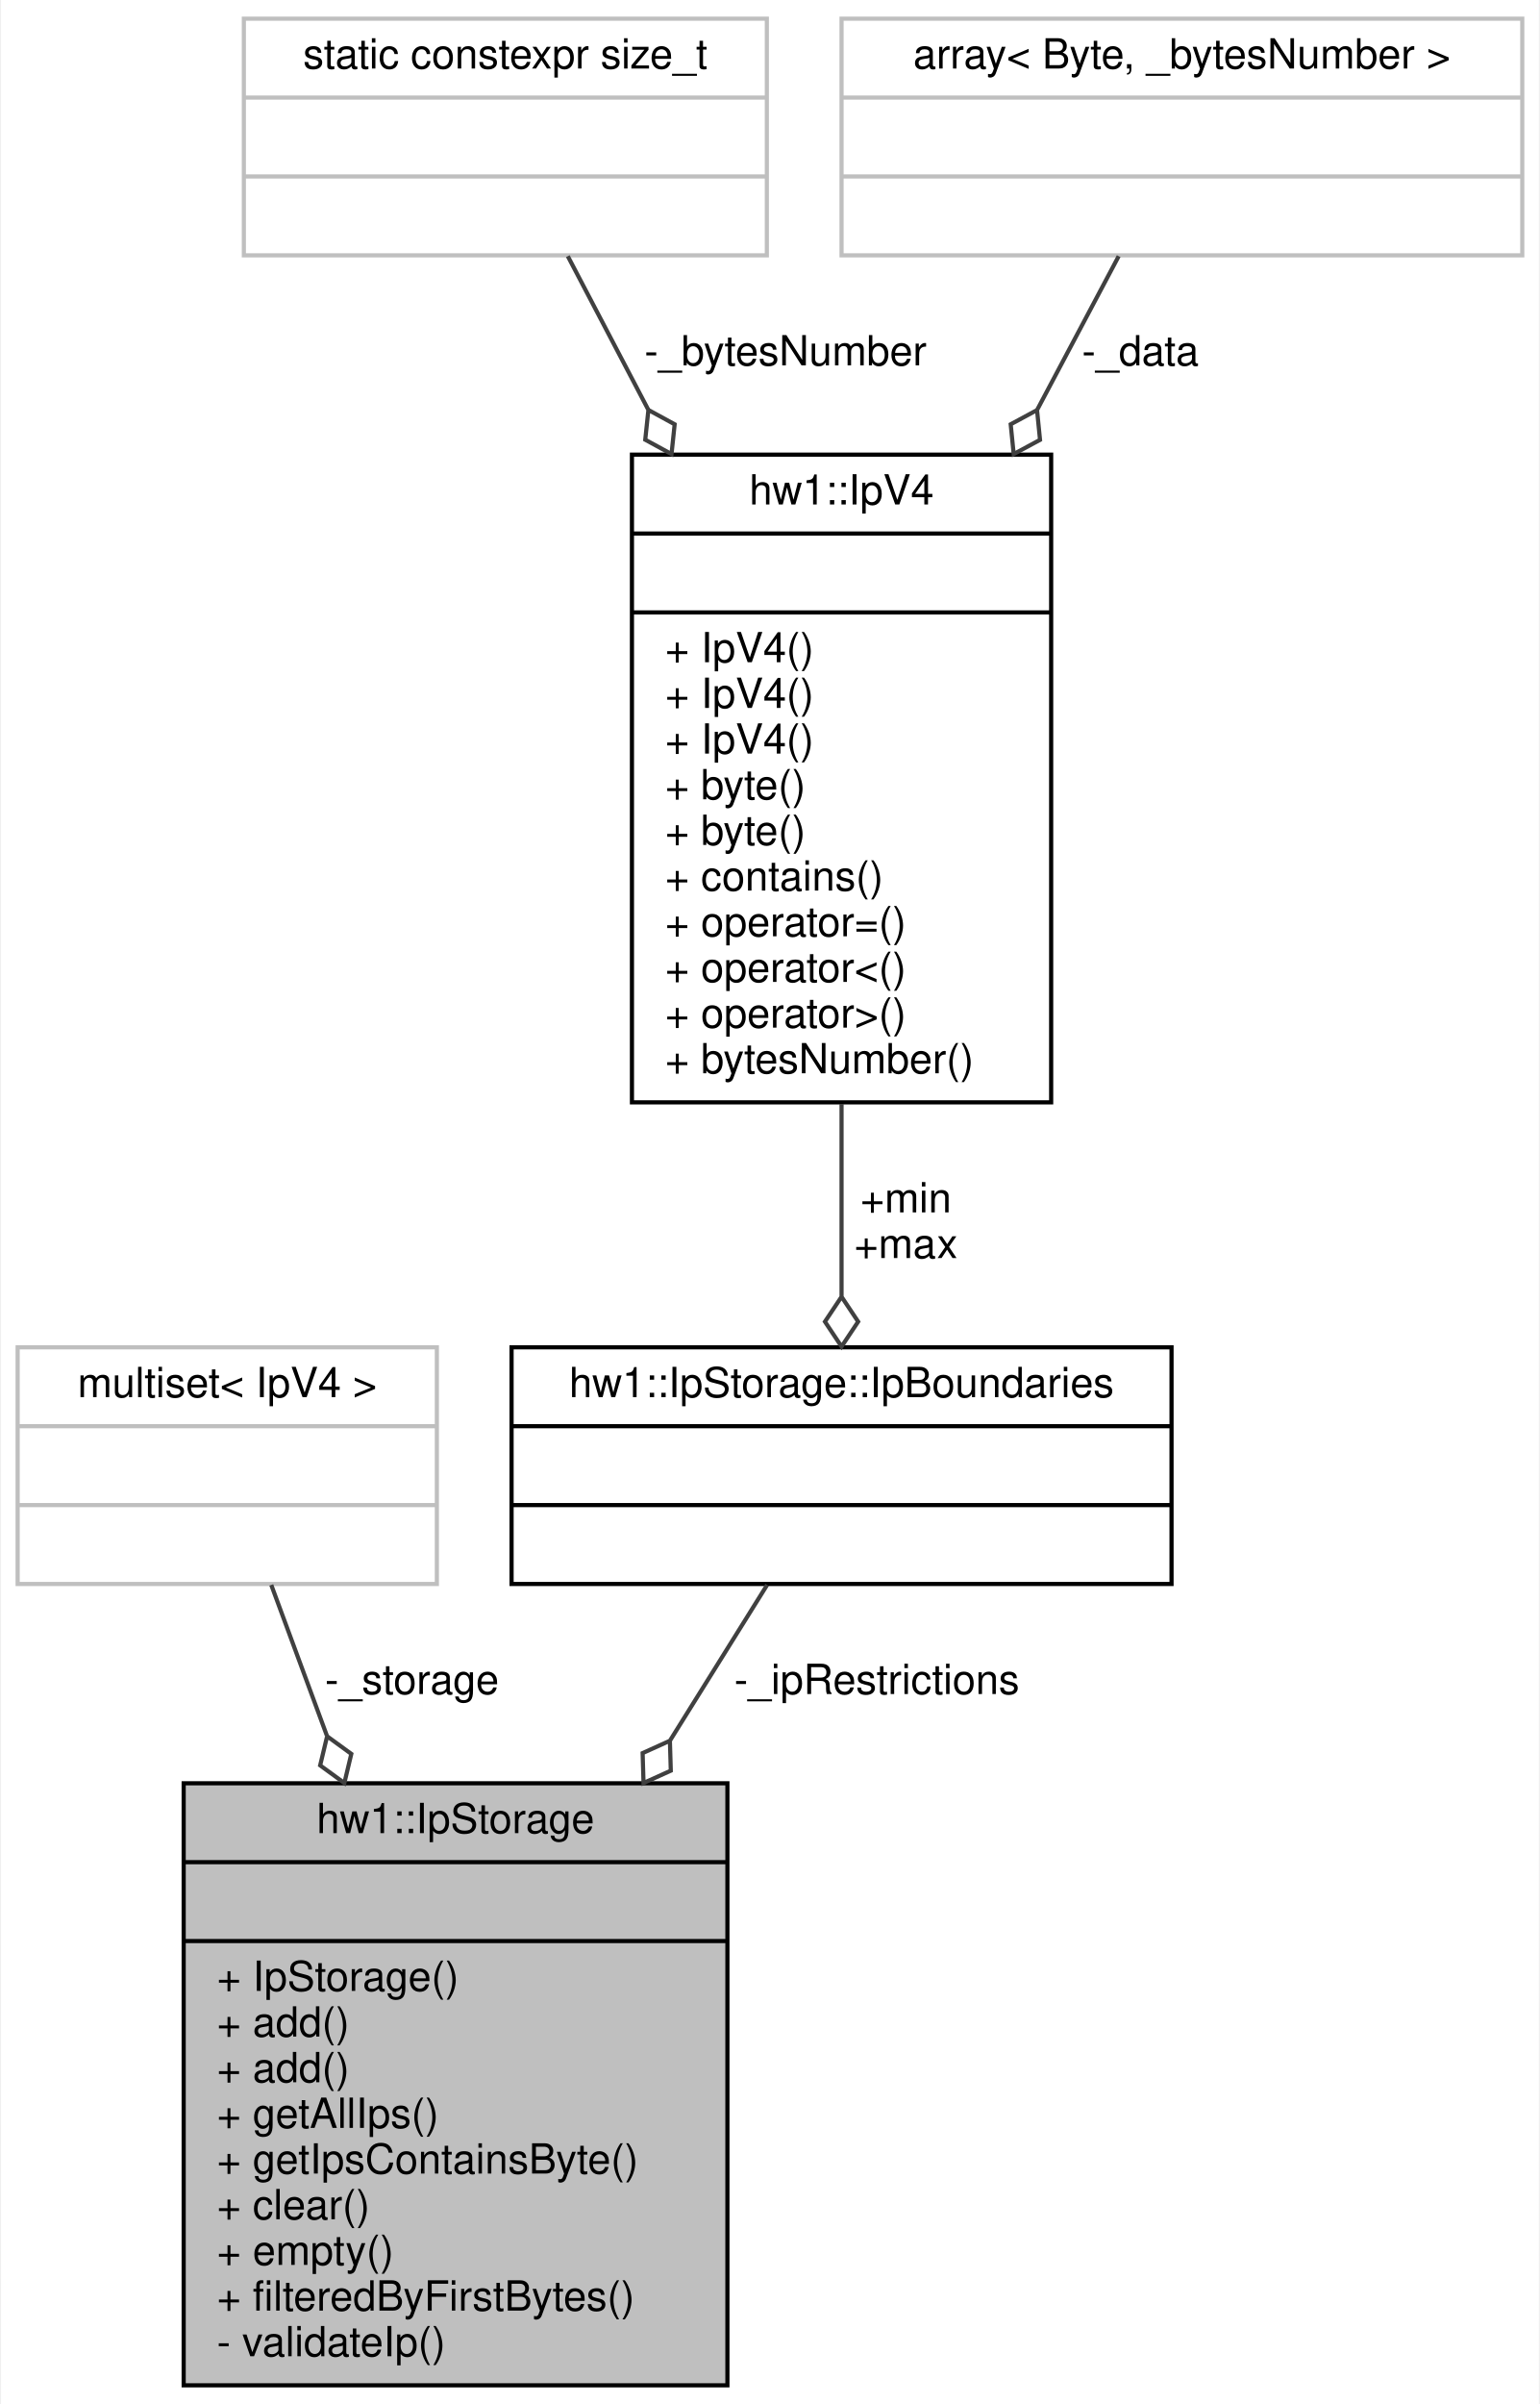
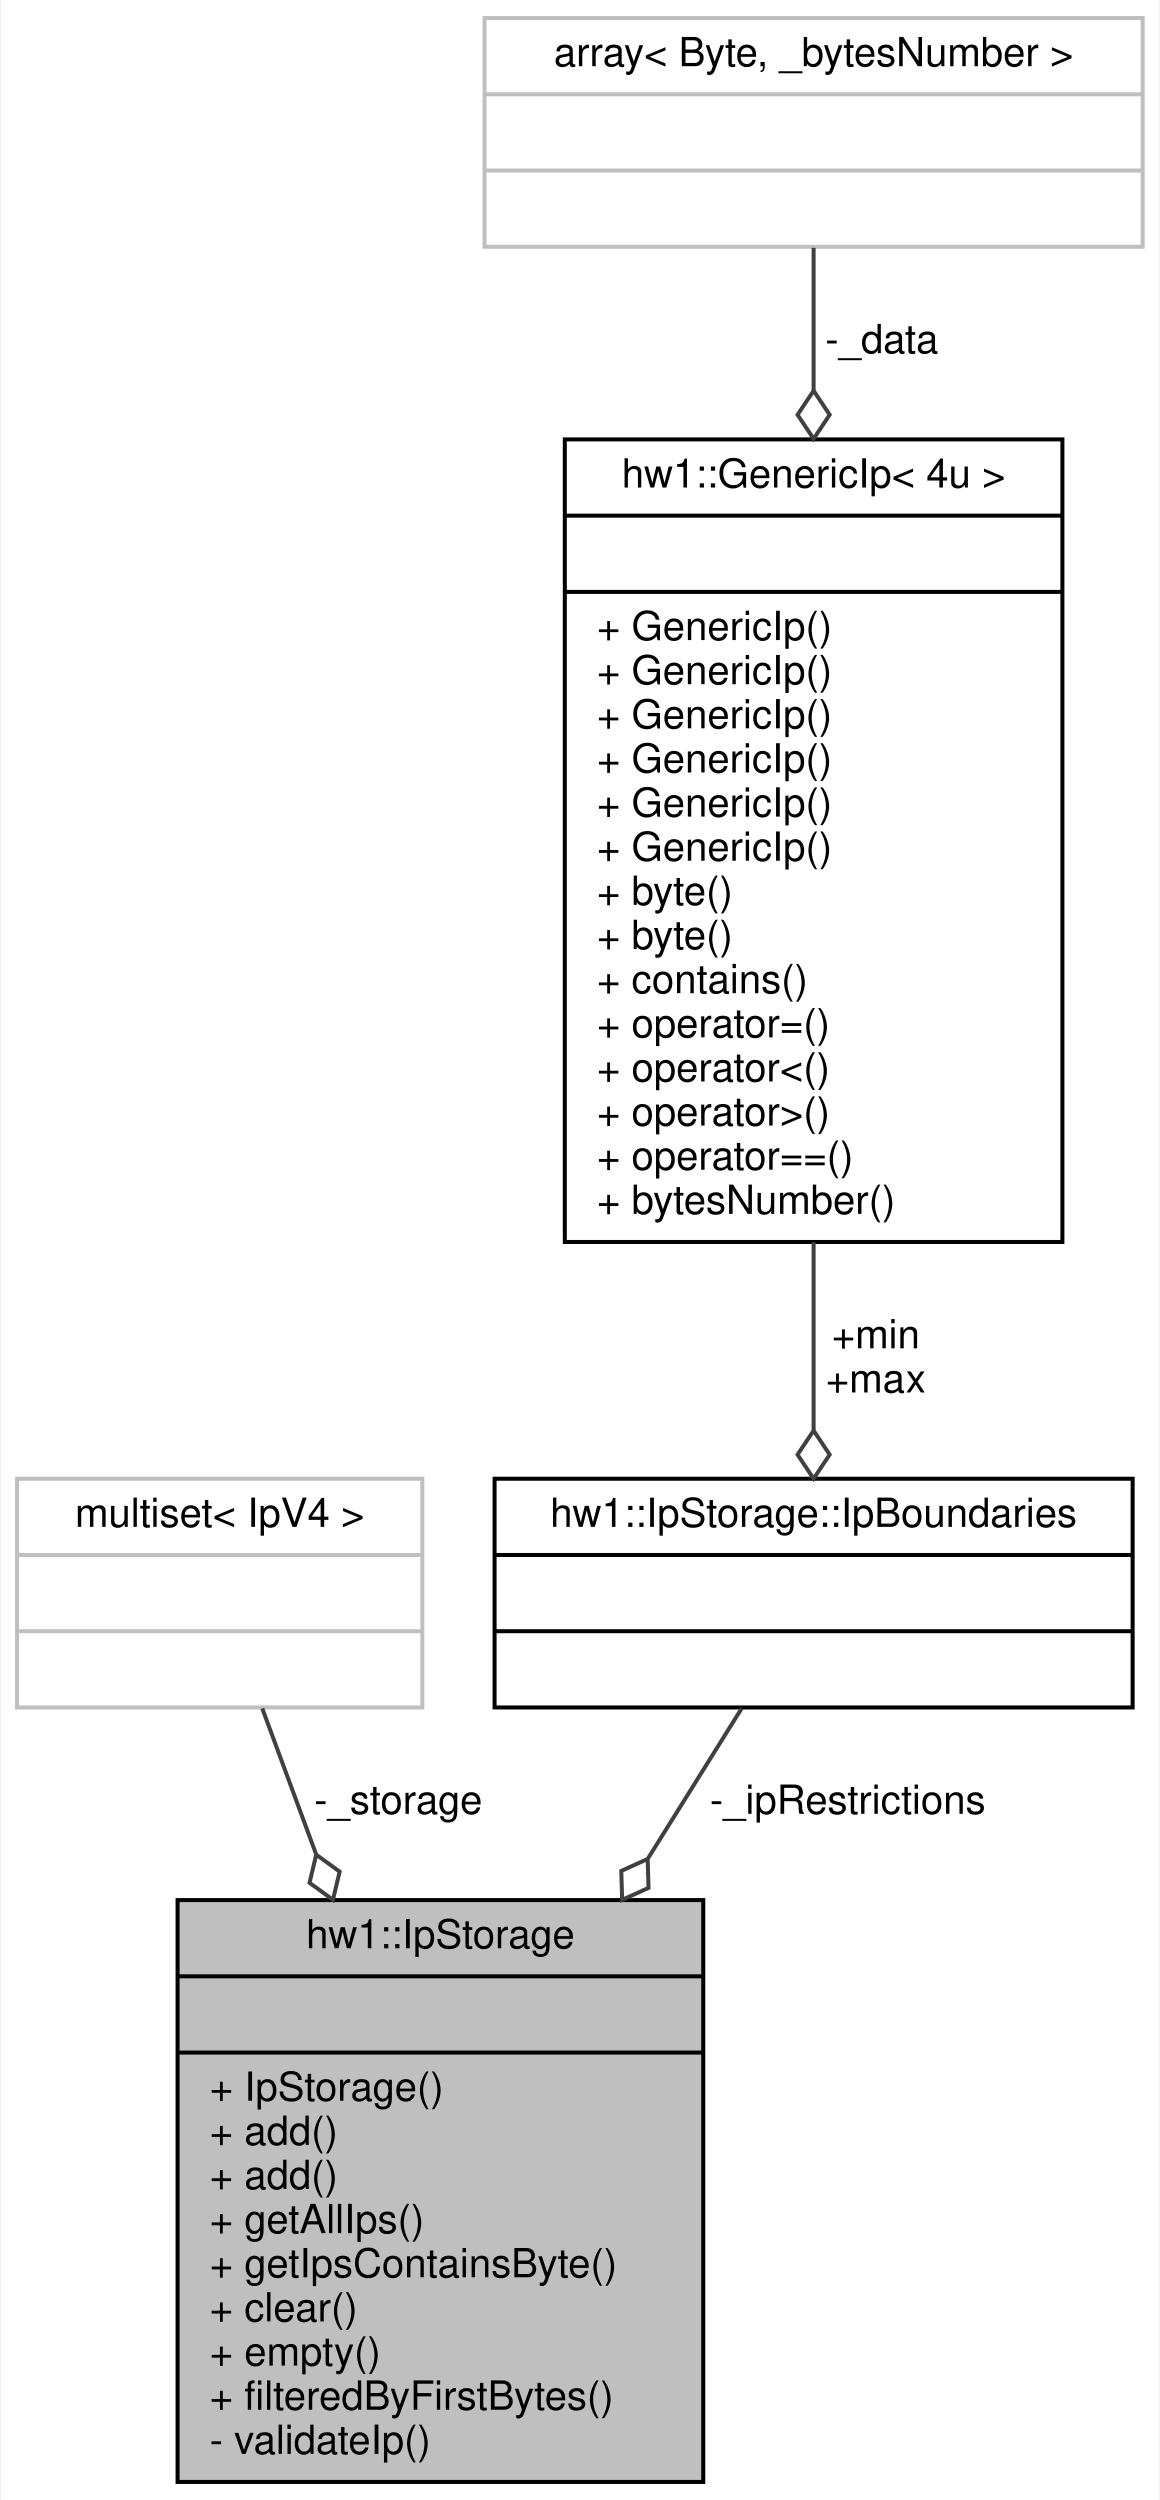
- <svg xmlns="http://www.w3.org/2000/svg" xmlns:xlink="http://www.w3.org/1999/xlink" width="371pt" height="579pt" viewBox="0.00 0.00 370.50 579.00">
-   <g id="graph0" class="graph" transform="scale(1 1) rotate(0) translate(4 575)">
-     <polygon fill="#ffffff" stroke="transparent" points="-4,4 -4,-575 366.5,-575 366.5,4 -4,4" />
+ <svg xmlns="http://www.w3.org/2000/svg" xmlns:xlink="http://www.w3.org/1999/xlink" width="289pt" height="623pt" viewBox="0.00 0.00 288.50 623.00">
+   <g id="graph0" class="graph" transform="scale(1 1) rotate(0) translate(4 619)">
+     <polygon fill="#ffffff" stroke="transparent" points="-4,4 -4,-619 284.5,-619 284.5,4 -4,4" />
    <g id="node1" class="node">
      <g id="a_node1">
        <a xlink:title=" ">
          <polygon fill="#bfbfbf" stroke="#000000" points="40,-.5 40,-145.5 171,-145.5 171,-.5 40,-.5" />
          <text text-anchor="middle" x="105.5" y="-133.5" font-family="Helvetica,sans-Serif" font-size="10.00" fill="#000000">hw1::IpStorage</text>
          <polyline fill="none" stroke="#000000" points="40,-126.5 171,-126.5 " />
          <text text-anchor="middle" x="105.5" y="-114.5" font-family="Helvetica,sans-Serif" font-size="10.00" fill="#000000"> </text>
          <polyline fill="none" stroke="#000000" points="40,-107.5 171,-107.5 " />
          <text text-anchor="start" x="48" y="-95.5" font-family="Helvetica,sans-Serif" font-size="10.00" fill="#000000">+ IpStorage()</text>
          <text text-anchor="start" x="48" y="-84.5" font-family="Helvetica,sans-Serif" font-size="10.00" fill="#000000">+ add()</text>
          <text text-anchor="start" x="48" y="-73.5" font-family="Helvetica,sans-Serif" font-size="10.00" fill="#000000">+ add()</text>
          <text text-anchor="start" x="48" y="-62.5" font-family="Helvetica,sans-Serif" font-size="10.00" fill="#000000">+ getAllIps()</text>
          <text text-anchor="start" x="48" y="-51.5" font-family="Helvetica,sans-Serif" font-size="10.00" fill="#000000">+ getIpsContainsByte()</text>
          <text text-anchor="start" x="48" y="-40.5" font-family="Helvetica,sans-Serif" font-size="10.00" fill="#000000">+ clear()</text>
          <text text-anchor="start" x="48" y="-29.5" font-family="Helvetica,sans-Serif" font-size="10.00" fill="#000000">+ empty()</text>
          <text text-anchor="start" x="48" y="-18.5" font-family="Helvetica,sans-Serif" font-size="10.00" fill="#000000">+ filteredByFirstBytes()</text>
          <text text-anchor="start" x="48" y="-7.5" font-family="Helvetica,sans-Serif" font-size="10.00" fill="#000000">- validateIp()</text>
        </a>
      </g>
    </g>
    <g id="node2" class="node">
      <g id="a_node2">
        <a xlink:title=" ">
          <polygon fill="#ffffff" stroke="#bfbfbf" points="0,-193.5 0,-250.5 101,-250.5 101,-193.5 0,-193.5" />
          <text text-anchor="middle" x="50.5" y="-238.5" font-family="Helvetica,sans-Serif" font-size="10.00" fill="#000000">multiset&lt; IpV4 &gt;</text>
          <polyline fill="none" stroke="#bfbfbf" points="0,-231.5 101,-231.5 " />
          <text text-anchor="middle" x="50.5" y="-219.5" font-family="Helvetica,sans-Serif" font-size="10.00" fill="#000000"> </text>
          <polyline fill="none" stroke="#bfbfbf" points="0,-212.5 101,-212.5 " />
          <text text-anchor="middle" x="50.5" y="-200.5" font-family="Helvetica,sans-Serif" font-size="10.00" fill="#000000"> </text>
        </a>
      </g>
    </g>
    <g id="edge1" class="edge">
      <path fill="none" stroke="#404040" d="M61.105,-193.271C65.016,-182.675 69.671,-170.063 74.473,-157.055" />
      <polygon fill="none" stroke="#404040" points="74.559,-156.821 72.885,-149.807 78.715,-145.563 80.39,-152.577 74.559,-156.821" />
      <text text-anchor="middle" x="95" y="-167" font-family="Helvetica,sans-Serif" font-size="10.00" fill="#000000"> -_storage</text>
    </g>
    <g id="node3" class="node">
      <g id="a_node3">
        <a xlink:href="structhw1_1_1_ip_storage_1_1_ip_boundaries.html" target="_top" xlink:title=" ">
          <polygon fill="#ffffff" stroke="#000000" points="119,-193.5 119,-250.5 278,-250.5 278,-193.5 119,-193.5" />
          <text text-anchor="middle" x="198.5" y="-238.5" font-family="Helvetica,sans-Serif" font-size="10.00" fill="#000000">hw1::IpStorage::IpBoundaries</text>
          <polyline fill="none" stroke="#000000" points="119,-231.5 278,-231.5 " />
          <text text-anchor="middle" x="198.5" y="-219.5" font-family="Helvetica,sans-Serif" font-size="10.00" fill="#000000"> </text>
          <polyline fill="none" stroke="#000000" points="119,-212.5 278,-212.5 " />
          <text text-anchor="middle" x="198.5" y="-200.5" font-family="Helvetica,sans-Serif" font-size="10.00" fill="#000000"> </text>
        </a>
      </g>
    </g>
    <g id="edge2" class="edge">
      <path fill="none" stroke="#404040" d="M180.569,-193.271C173.755,-182.354 165.605,-169.297 157.225,-155.872" />
      <polygon fill="none" stroke="#404040" points="157.145,-155.743 150.575,-152.771 150.791,-145.563 157.361,-148.535 157.145,-155.743" />
      <text text-anchor="middle" x="207" y="-167" font-family="Helvetica,sans-Serif" font-size="10.00" fill="#000000"> -_ipRestrictions</text>
    </g>
    <g id="node4" class="node">
      <g id="a_node4">
-         <a xlink:href="classhw1_1_1_ip_v4.html" target="_top" xlink:title=" ">
-           <polygon fill="#ffffff" stroke="#000000" points="148,-309.5 148,-465.5 249,-465.5 249,-309.5 148,-309.5" />
-           <text text-anchor="middle" x="198.5" y="-453.5" font-family="Helvetica,sans-Serif" font-size="10.00" fill="#000000">hw1::IpV4</text>
-           <polyline fill="none" stroke="#000000" points="148,-446.5 249,-446.5 " />
-           <text text-anchor="middle" x="198.5" y="-434.5" font-family="Helvetica,sans-Serif" font-size="10.00" fill="#000000"> </text>
-           <polyline fill="none" stroke="#000000" points="148,-427.5 249,-427.5 " />
-           <text text-anchor="start" x="156" y="-415.5" font-family="Helvetica,sans-Serif" font-size="10.00" fill="#000000">+ IpV4()</text>
-           <text text-anchor="start" x="156" y="-404.5" font-family="Helvetica,sans-Serif" font-size="10.00" fill="#000000">+ IpV4()</text>
-           <text text-anchor="start" x="156" y="-393.5" font-family="Helvetica,sans-Serif" font-size="10.00" fill="#000000">+ IpV4()</text>
-           <text text-anchor="start" x="156" y="-382.5" font-family="Helvetica,sans-Serif" font-size="10.00" fill="#000000">+ byte()</text>
-           <text text-anchor="start" x="156" y="-371.5" font-family="Helvetica,sans-Serif" font-size="10.00" fill="#000000">+ byte()</text>
-           <text text-anchor="start" x="156" y="-360.5" font-family="Helvetica,sans-Serif" font-size="10.00" fill="#000000">+ contains()</text>
-           <text text-anchor="start" x="156" y="-349.5" font-family="Helvetica,sans-Serif" font-size="10.00" fill="#000000">+ operator=()</text>
-           <text text-anchor="start" x="156" y="-338.5" font-family="Helvetica,sans-Serif" font-size="10.00" fill="#000000">+ operator&lt;()</text>
-           <text text-anchor="start" x="156" y="-327.5" font-family="Helvetica,sans-Serif" font-size="10.00" fill="#000000">+ operator&gt;()</text>
-           <text text-anchor="start" x="156" y="-316.5" font-family="Helvetica,sans-Serif" font-size="10.00" fill="#000000">+ bytesNumber()</text>
+         <a xlink:href="classhw1_1_1_generic_ip.html" target="_top" xlink:title=" ">
+           <polygon fill="#ffffff" stroke="#000000" points="136.5,-309.5 136.5,-509.5 260.5,-509.5 260.5,-309.5 136.5,-309.5" />
+           <text text-anchor="middle" x="198.5" y="-497.5" font-family="Helvetica,sans-Serif" font-size="10.00" fill="#000000">hw1::GenericIp&lt; 4u &gt;</text>
+           <polyline fill="none" stroke="#000000" points="136.5,-490.5 260.5,-490.5 " />
+           <text text-anchor="middle" x="198.5" y="-478.5" font-family="Helvetica,sans-Serif" font-size="10.00" fill="#000000"> </text>
+           <polyline fill="none" stroke="#000000" points="136.5,-471.5 260.5,-471.5 " />
+           <text text-anchor="start" x="144.5" y="-459.5" font-family="Helvetica,sans-Serif" font-size="10.00" fill="#000000">+ GenericIp()</text>
+           <text text-anchor="start" x="144.5" y="-448.5" font-family="Helvetica,sans-Serif" font-size="10.00" fill="#000000">+ GenericIp()</text>
+           <text text-anchor="start" x="144.5" y="-437.5" font-family="Helvetica,sans-Serif" font-size="10.00" fill="#000000">+ GenericIp()</text>
+           <text text-anchor="start" x="144.5" y="-426.5" font-family="Helvetica,sans-Serif" font-size="10.00" fill="#000000">+ GenericIp()</text>
+           <text text-anchor="start" x="144.5" y="-415.5" font-family="Helvetica,sans-Serif" font-size="10.00" fill="#000000">+ GenericIp()</text>
+           <text text-anchor="start" x="144.5" y="-404.5" font-family="Helvetica,sans-Serif" font-size="10.00" fill="#000000">+ GenericIp()</text>
+           <text text-anchor="start" x="144.5" y="-393.5" font-family="Helvetica,sans-Serif" font-size="10.00" fill="#000000">+ byte()</text>
+           <text text-anchor="start" x="144.5" y="-382.5" font-family="Helvetica,sans-Serif" font-size="10.00" fill="#000000">+ byte()</text>
+           <text text-anchor="start" x="144.5" y="-371.5" font-family="Helvetica,sans-Serif" font-size="10.00" fill="#000000">+ contains()</text>
+           <text text-anchor="start" x="144.5" y="-360.5" font-family="Helvetica,sans-Serif" font-size="10.00" fill="#000000">+ operator=()</text>
+           <text text-anchor="start" x="144.5" y="-349.5" font-family="Helvetica,sans-Serif" font-size="10.00" fill="#000000">+ operator&lt;()</text>
+           <text text-anchor="start" x="144.5" y="-338.5" font-family="Helvetica,sans-Serif" font-size="10.00" fill="#000000">+ operator&gt;()</text>
+           <text text-anchor="start" x="144.5" y="-327.5" font-family="Helvetica,sans-Serif" font-size="10.00" fill="#000000">+ operator==()</text>
+           <text text-anchor="start" x="144.5" y="-316.5" font-family="Helvetica,sans-Serif" font-size="10.00" fill="#000000">+ bytesNumber()</text>
        </a>
      </g>
    </g>
    <g id="edge3" class="edge">
-       <path fill="none" stroke="#404040" d="M198.5,-309.112C198.5,-293.12 198.5,-276.911 198.5,-262.881" />
-       <polygon fill="none" stroke="#404040" points="198.5,-262.679 194.5,-256.679 198.5,-250.679 202.5,-256.679 198.5,-262.679" />
+       <path fill="none" stroke="#404040" d="M198.5,-309.437C198.5,-292.868 198.5,-276.563 198.5,-262.605" />
+       <polygon fill="none" stroke="#404040" points="198.5,-262.506 194.5,-256.506 198.5,-250.506 202.5,-256.506 198.5,-262.506" />
      <text text-anchor="middle" x="214" y="-283" font-family="Helvetica,sans-Serif" font-size="10.00" fill="#000000"> +min</text>
      <text text-anchor="middle" x="214" y="-272" font-family="Helvetica,sans-Serif" font-size="10.00" fill="#000000">+max</text>
    </g>
    <g id="node5" class="node">
      <g id="a_node5">
        <a xlink:title=" ">
-           <polygon fill="#ffffff" stroke="#bfbfbf" points="54.5,-513.5 54.5,-570.5 180.5,-570.5 180.5,-513.5 54.5,-513.5" />
-           <text text-anchor="middle" x="117.5" y="-558.5" font-family="Helvetica,sans-Serif" font-size="10.00" fill="#000000">static constexpr size_t</text>
-           <polyline fill="none" stroke="#bfbfbf" points="54.5,-551.5 180.5,-551.5 " />
-           <text text-anchor="middle" x="117.5" y="-539.5" font-family="Helvetica,sans-Serif" font-size="10.00" fill="#000000"> </text>
-           <polyline fill="none" stroke="#bfbfbf" points="54.5,-532.5 180.5,-532.5 " />
-           <text text-anchor="middle" x="117.5" y="-520.5" font-family="Helvetica,sans-Serif" font-size="10.00" fill="#000000"> </text>
+           <polygon fill="#ffffff" stroke="#bfbfbf" points="116.5,-557.5 116.5,-614.5 280.5,-614.5 280.5,-557.5 116.5,-557.5" />
+           <text text-anchor="middle" x="198.5" y="-602.5" font-family="Helvetica,sans-Serif" font-size="10.00" fill="#000000">array&lt; Byte, _bytesNumber &gt;</text>
+           <polyline fill="none" stroke="#bfbfbf" points="116.5,-595.5 280.5,-595.5 " />
+           <text text-anchor="middle" x="198.5" y="-583.5" font-family="Helvetica,sans-Serif" font-size="10.00" fill="#000000"> </text>
+           <polyline fill="none" stroke="#bfbfbf" points="116.5,-576.5 280.5,-576.5 " />
+           <text text-anchor="middle" x="198.5" y="-564.5" font-family="Helvetica,sans-Serif" font-size="10.00" fill="#000000"> </text>
        </a>
      </g>
    </g>
    <g id="edge4" class="edge">
-       <path fill="none" stroke="#404040" d="M132.546,-513.302C138.177,-502.56 144.913,-489.712 151.897,-476.391" />
-       <polygon fill="none" stroke="#404040" points="151.963,-476.265 151.206,-469.094 157.535,-465.638 158.291,-472.809 151.963,-476.265" />
-       <text text-anchor="middle" x="185" y="-487" font-family="Helvetica,sans-Serif" font-size="10.00" fill="#000000"> -_bytesNumber</text>
-     </g>
-     <g id="node6" class="node">
-       <g id="a_node6">
-         <a xlink:title=" ">
-           <polygon fill="#ffffff" stroke="#bfbfbf" points="198.5,-513.5 198.5,-570.5 362.5,-570.5 362.5,-513.5 198.5,-513.5" />
-           <text text-anchor="middle" x="280.5" y="-558.5" font-family="Helvetica,sans-Serif" font-size="10.00" fill="#000000">array&lt; Byte, _bytesNumber &gt;</text>
-           <polyline fill="none" stroke="#bfbfbf" points="198.5,-551.5 362.5,-551.5 " />
-           <text text-anchor="middle" x="280.5" y="-539.5" font-family="Helvetica,sans-Serif" font-size="10.00" fill="#000000"> </text>
-           <polyline fill="none" stroke="#bfbfbf" points="198.5,-532.5 362.5,-532.5 " />
-           <text text-anchor="middle" x="280.5" y="-520.5" font-family="Helvetica,sans-Serif" font-size="10.00" fill="#000000"> </text>
-         </a>
-       </g>
-     </g>
-     <g id="edge5" class="edge">
-       <path fill="none" stroke="#404040" d="M265.269,-513.302C259.567,-502.56 252.748,-489.712 245.678,-476.391" />
-       <polygon fill="none" stroke="#404040" points="245.597,-476.237 239.251,-472.813 239.971,-465.638 246.317,-469.062 245.597,-476.237" />
-       <text text-anchor="middle" x="270.5" y="-487" font-family="Helvetica,sans-Serif" font-size="10.00" fill="#000000"> -_data</text>
+       <path fill="none" stroke="#404040" d="M198.5,-557.249C198.5,-547.003 198.5,-534.755 198.5,-521.754" />
+       <polygon fill="none" stroke="#404040" points="198.5,-521.638 194.5,-515.638 198.5,-509.638 202.5,-515.638 198.5,-521.638" />
+       <text text-anchor="middle" x="215.5" y="-531" font-family="Helvetica,sans-Serif" font-size="10.00" fill="#000000"> -_data</text>
    </g>
  </g>
</svg>
